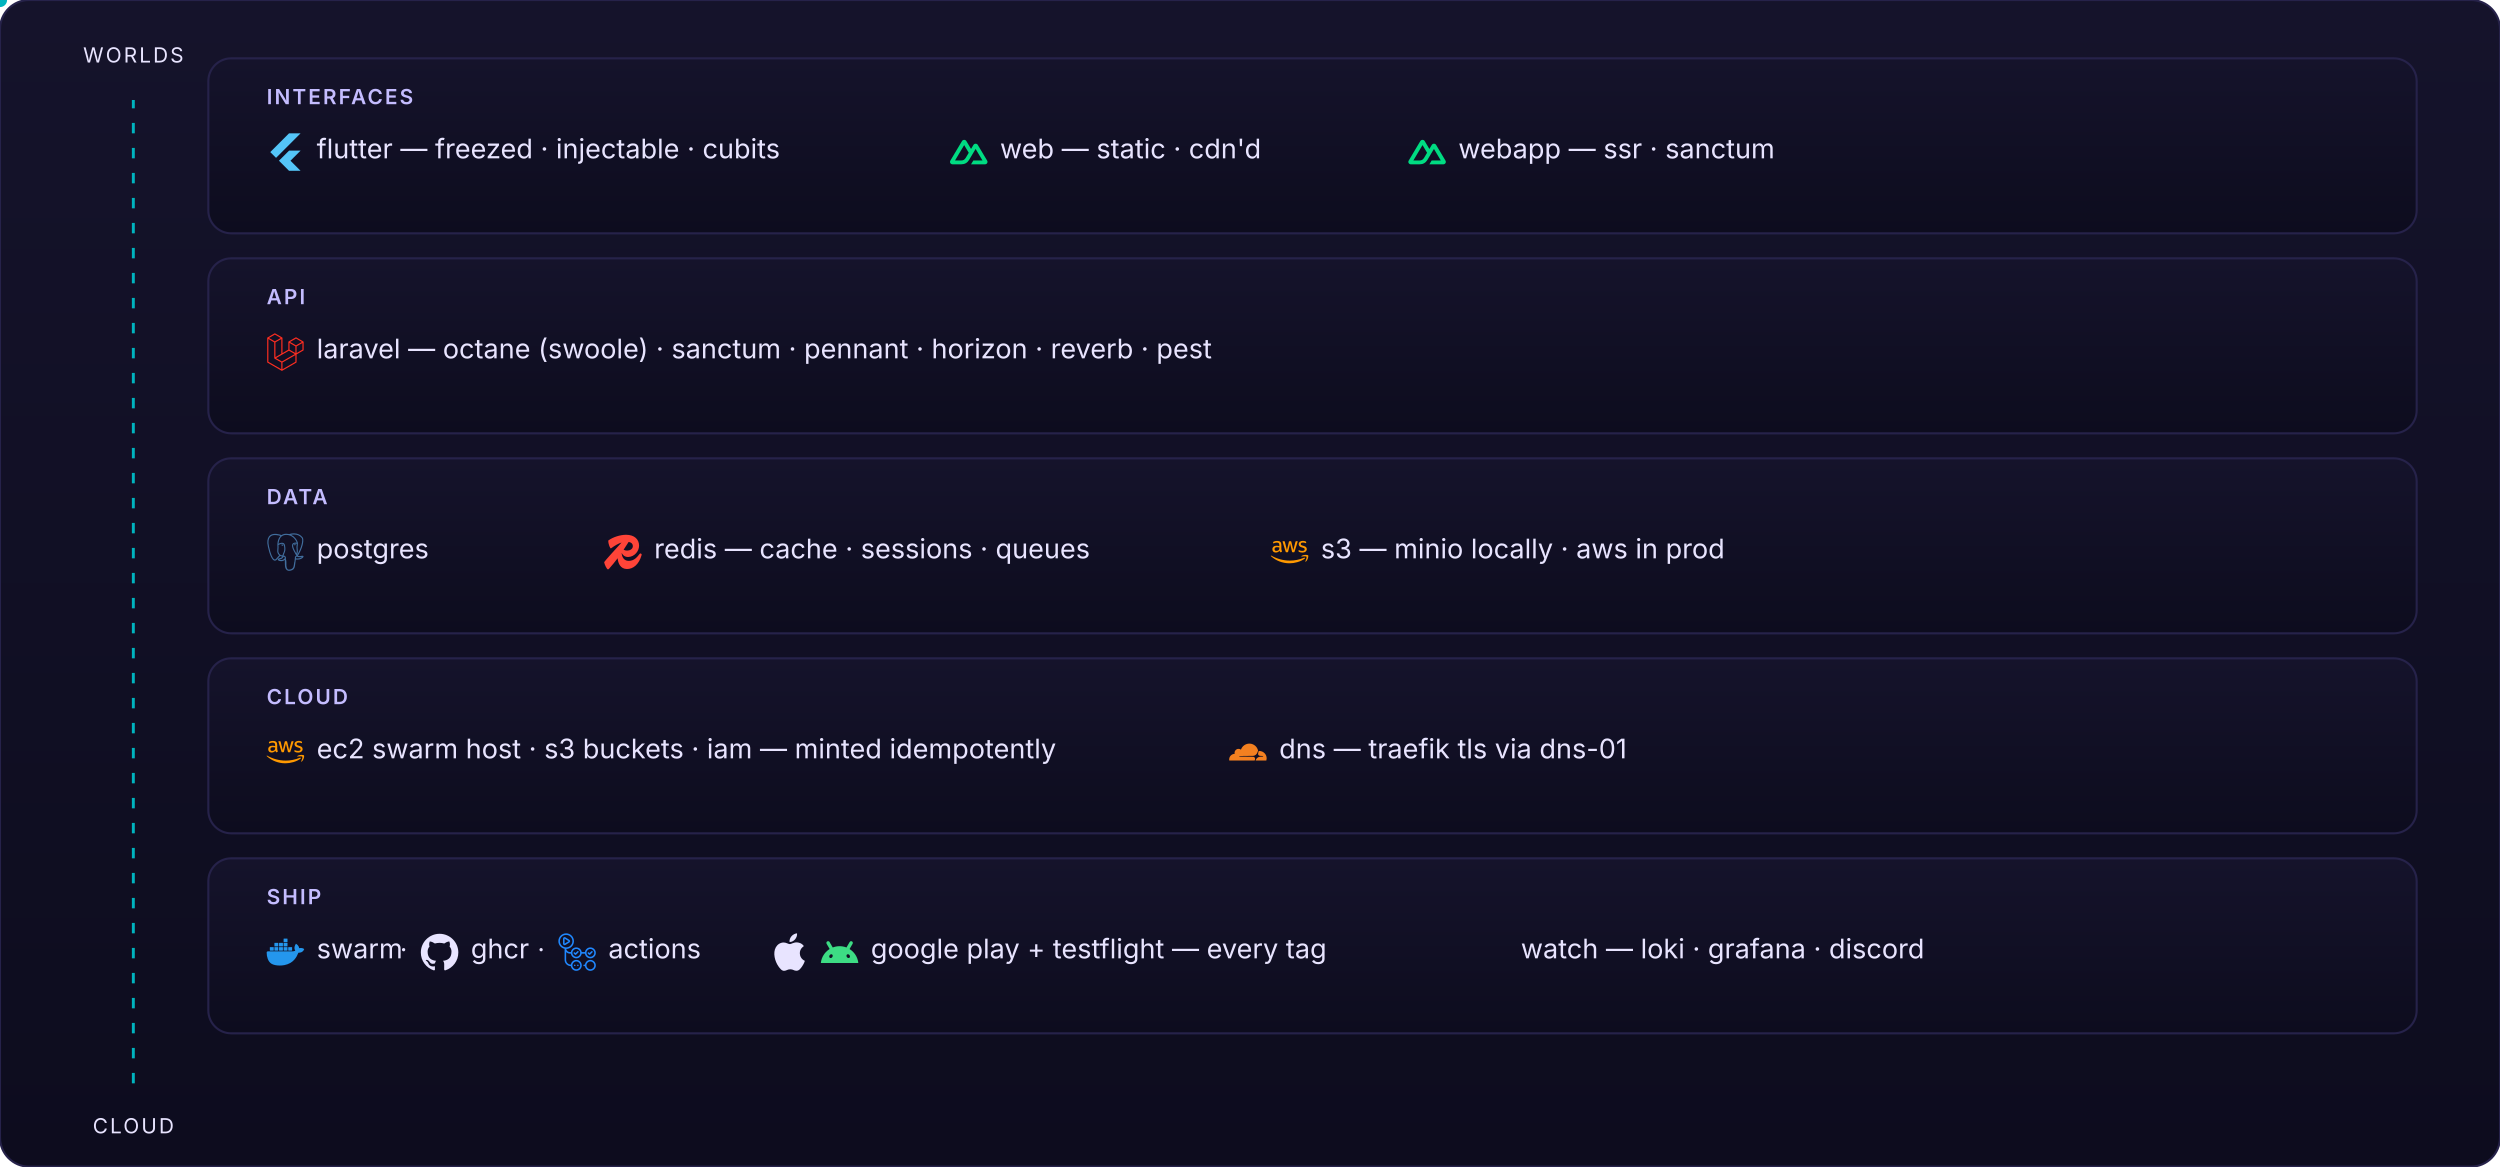
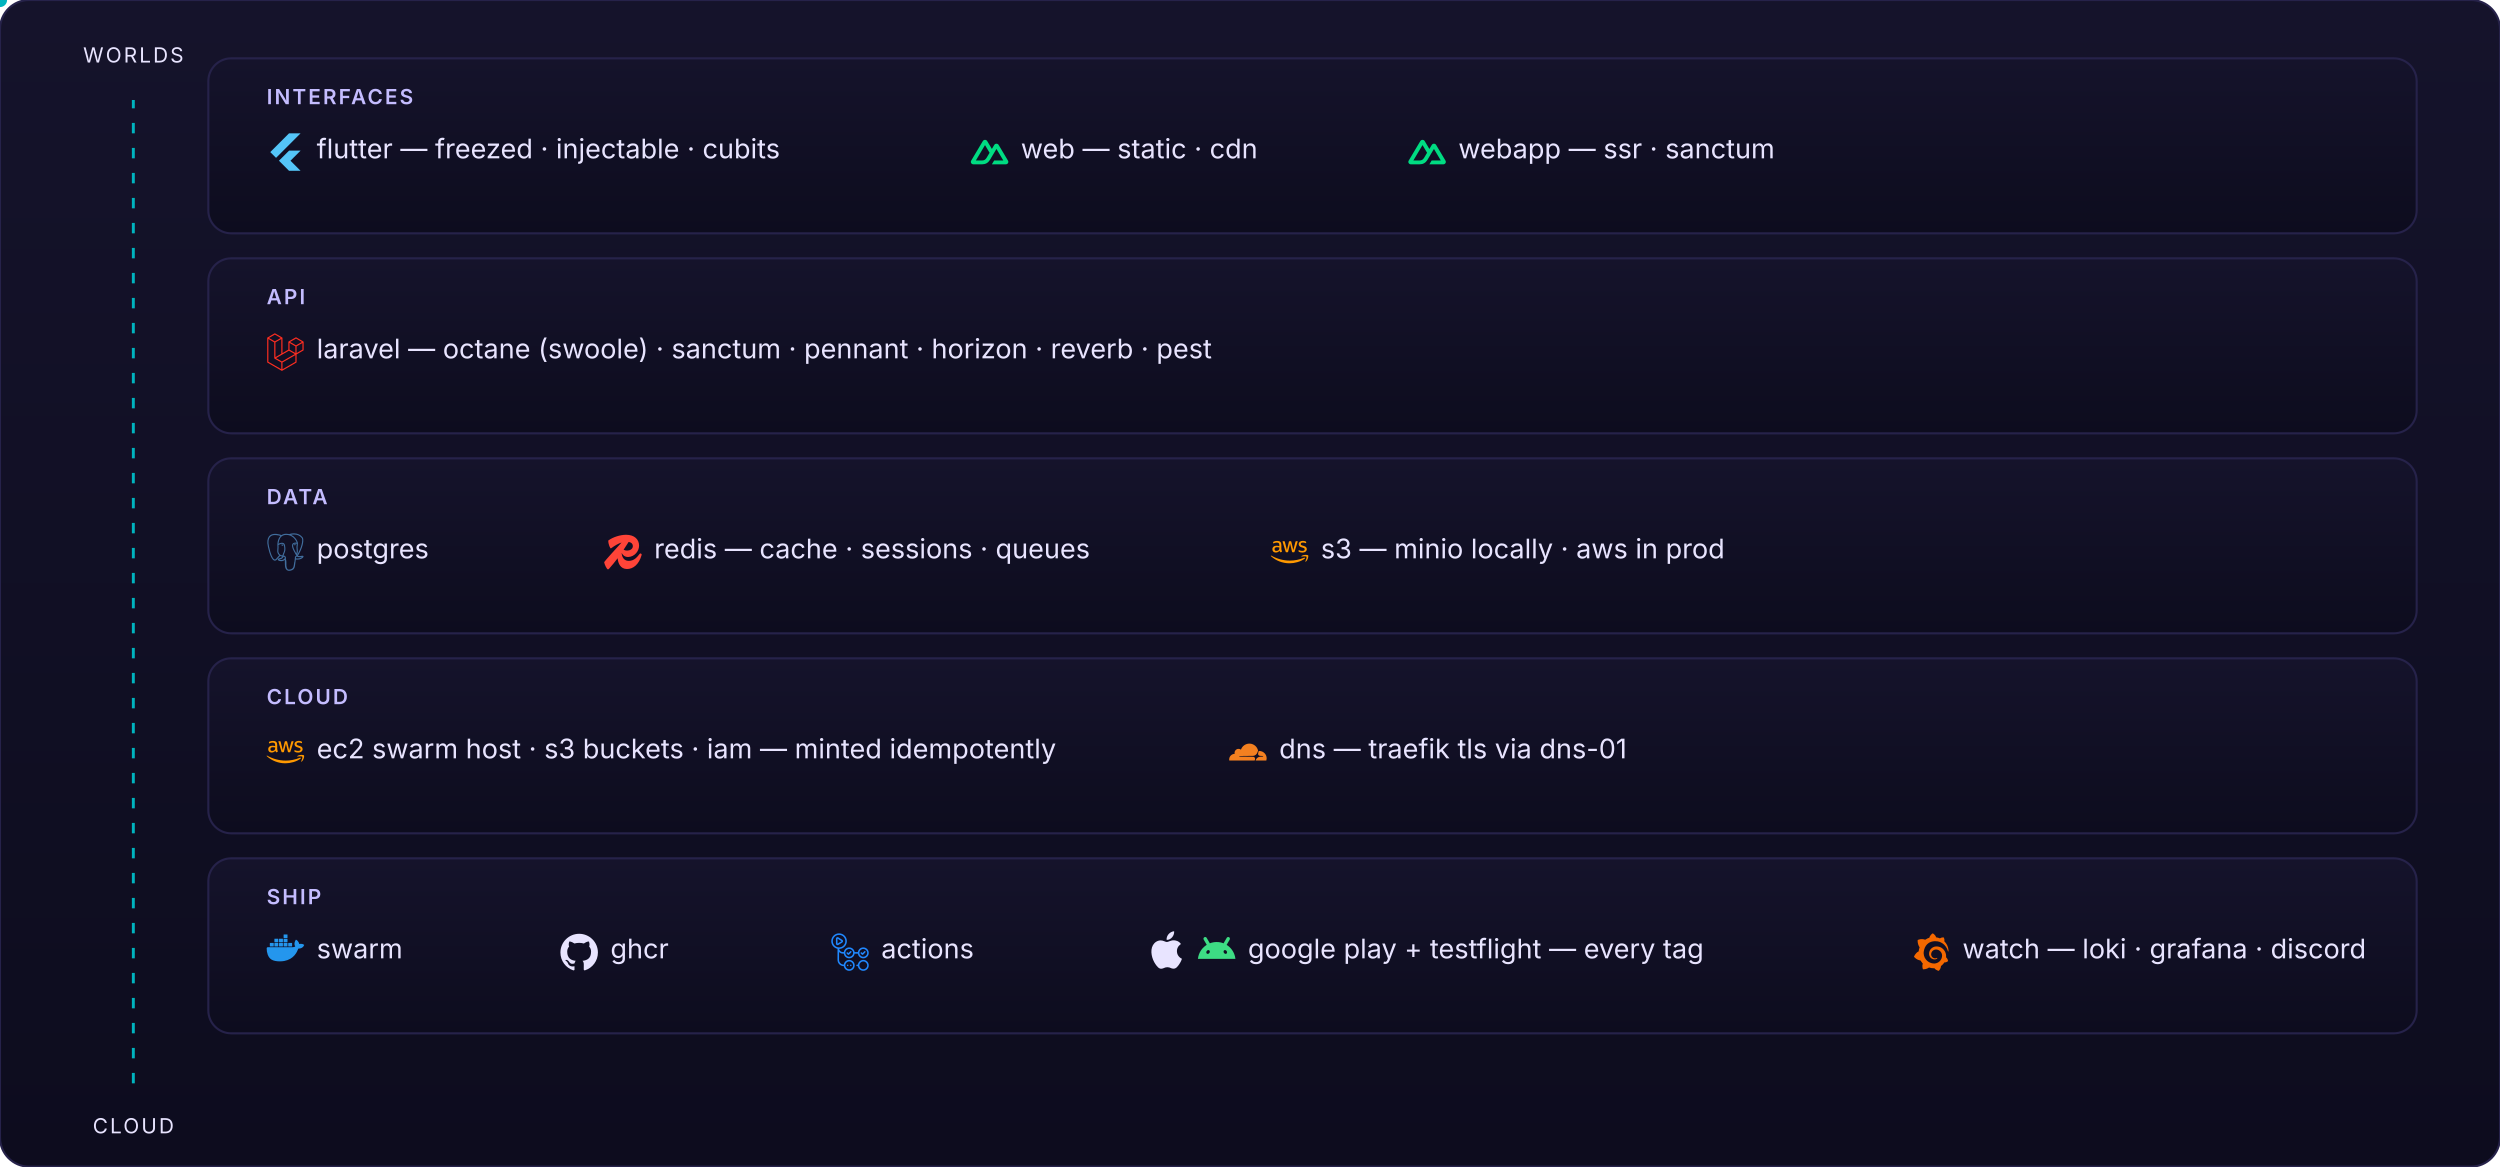
<svg xmlns="http://www.w3.org/2000/svg" width="1200" height="560" viewBox="0 0 1200 560" role="img" aria-label="The stack in five strata — interfaces (flutter, nuxt web and webapp), api (laravel with octane, sanctum, pennant, horizon, reverb, pest), data (postgres, redis, s3), cloud (aws, cloudflare), ship (docker swarm, ghcr, google play plus testflight, loki, grafana, discord) — worlds arise from the cloud substrate upward">
  <defs>
    <linearGradient id="k-fill" x1="0" y1="0" x2="0" y2="1">
      <stop offset="0%" stop-color="#15132b" />
      <stop offset="100%" stop-color="#0d0c1e" />
    </linearGradient>
    <style>
      text { font-family: system-ui, -apple-system, sans-serif; fill: #e8e4ff; }
      .lbl { fill: #c4bcff; font-weight: 600; font-size: 10px; letter-spacing: .1em; }
      .val { font-size: 13px; }
      .slab { fill: url(#k-fill); stroke: #26224a; }
      .spine { stroke: #00b4bf; stroke-width: 1.4; stroke-dasharray: 5 7; animation: dash 1.2s linear infinite reverse; }
      @keyframes dash { to { stroke-dashoffset: -12; } }
    </style>
  </defs>
  <rect width="1200" height="560" rx="14" fill="url(#k-fill)" stroke="#26224a" />
  <line x1="64" y1="520" x2="64" y2="48" class="spine" />
  <circle r="3.4" fill="#00b4bf">
    <animateMotion dur="6s" repeatCount="indefinite" path="M64,520 L64,48" />
  </circle>
  <text x="64" y="544" text-anchor="middle" font-size="10" fill="#a8ecf0" letter-spacing=".1em">CLOUD</text>
  <text x="64" y="30" text-anchor="middle" font-size="10" fill="#c4bcff" letter-spacing=".1em">WORLDS</text>
  <g>
    <rect x="100" y="28" width="1060" height="84" rx="11" class="slab" />
    <text x="128" y="50" class="lbl">INTERFACES</text>
    <g transform="translate(128,64) scale(0.75)">
      <path fill="#54C5F8" d="M14.314 0L2.3 12L6 15.7L21.684.013h-7.357zm.014 11.072L7.857 17.53l6.47 6.47H21.7l-6.46-6.468l6.46-6.46h-7.37z" />
    </g>
    <text x="152" y="76" class="val">flutter — freezed · injectable · cubits</text>
-     <g transform="translate(456,64) scale(0.75)">
+     <g transform="translate(466,64) scale(0.75)">
      <path fill="#00DC82" d="M13.464 19.83h8.922c.283 0 .562-.073.807-.21a1.6 1.6 0 0 0 .591-.574a1.53 1.53 0 0 0 .216-.783a1.53 1.53 0 0 0-.217-.782L17.792 7.414a1.6 1.6 0 0 0-.591-.573a1.65 1.65 0 0 0-.807-.21c-.283 0-.562.073-.807.21a1.6 1.6 0 0 0-.59.573L13.463 9.99L10.47 4.953a1.6 1.6 0 0 0-.591-.573a1.65 1.65 0 0 0-.807-.21c-.284 0-.562.073-.807.21a1.6 1.6 0 0 0-.591.573L.216 17.481a1.53 1.53 0 0 0-.217.782c0 .275.074.545.216.783a1.6 1.6 0 0 0 .59.574c.246.137.525.21.808.21h5.6c2.22 0 3.856-.946 4.982-2.79l2.733-4.593l1.464-2.457l4.395 7.382h-5.859Zm-6.341-2.46l-3.908-.002l5.858-9.842l2.923 4.921l-1.957 3.29c-.748 1.196-1.597 1.632-2.916 1.632" />
    </g>
-     <text x="480" y="76" class="val">web — static · cdn'd</text>
+     <text x="490" y="76" class="val">web — static · cdn</text>
    <g transform="translate(676,64) scale(0.75)">
      <path fill="#00DC82" d="M13.464 19.83h8.922c.283 0 .562-.073.807-.21a1.6 1.6 0 0 0 .591-.574a1.53 1.53 0 0 0 .216-.783a1.53 1.53 0 0 0-.217-.782L17.792 7.414a1.6 1.6 0 0 0-.591-.573a1.65 1.65 0 0 0-.807-.21c-.283 0-.562.073-.807.21a1.6 1.6 0 0 0-.59.573L13.463 9.99L10.47 4.953a1.6 1.6 0 0 0-.591-.573a1.65 1.65 0 0 0-.807-.21c-.284 0-.562.073-.807.21a1.6 1.6 0 0 0-.591.573L.216 17.481a1.53 1.53 0 0 0-.217.782c0 .275.074.545.216.783a1.6 1.6 0 0 0 .59.574c.246.137.525.21.808.21h5.6c2.22 0 3.856-.946 4.982-2.79l2.733-4.593l1.464-2.457l4.395 7.382h-5.859Zm-6.341-2.46l-3.908-.002l5.858-9.842l2.923 4.921l-1.957 3.29c-.748 1.196-1.597 1.632-2.916 1.632" />
    </g>
    <text x="700" y="76" class="val">webapp — ssr · sanctum</text>
  </g>
  <g>
    <rect x="100" y="124" width="1060" height="84" rx="11" class="slab" stroke="#988cff" />
    <text x="128" y="146" class="lbl">API</text>
    <g transform="translate(128,160) scale(0.75)">
      <path fill="#FF2D20" d="M23.642 5.43a.4.4 0 0 1 .014.1v5.149c0 .135-.073.26-.189.326l-4.323 2.49v4.934a.38.38 0 0 1-.188.326L9.93 23.949a.3.3 0 0 1-.066.027l-.024.01a.35.35 0 0 1-.192 0q-.016-.005-.03-.012q-.031-.01-.062-.025L.533 18.755a.38.38 0 0 1-.189-.326V2.974q0-.05.014-.098c.003-.012.01-.02.014-.032a.4.4 0 0 1 .023-.058c.004-.013.015-.022.023-.033l.033-.045l.037-.027q.02-.018.041-.034H.53L5.043.05a.38.38 0 0 1 .375 0L9.93 2.647h.002q.021.015.04.033l.038.027c.013.014.02.03.033.045c.008.011.02.021.025.033q.014.029.024.058c.003.011.01.021.013.032q.014.047.014.098v9.652l3.76-2.164V5.527q0-.05.013-.098q.007-.014.013-.032l.024-.059c.007-.012.018-.02.025-.033l.033-.043q.019-.017.037-.028q.02-.017.041-.032h.001l4.513-2.598a.38.38 0 0 1 .375 0l4.513 2.598c.016.01.027.021.042.031l.036.028l.034.044c.008.012.019.021.024.033a.3.3 0 0 1 .024.06q.01.015.015.032m-.74 5.032V6.179l-1.578.908l-2.182 1.256v4.283zm-4.51 7.75v-4.287l-2.147 1.225l-6.126 3.498v4.325zM1.093 3.624v14.588l8.273 4.761v-4.325l-4.322-2.445l-.002-.003H5.04L5 16.169l-.035-.027l-.001-.002q-.018-.018-.031-.04q-.016-.016-.028-.036h-.002l-.02-.047c-.006-.016-.014-.027-.018-.043l-.008-.057q-.005-.02-.006-.041V5.789l-2.18-1.257zM5.23.81L1.47 2.974l3.76 2.164l3.758-2.164zm1.956 13.505l2.182-1.256V3.624l-1.58.91l-2.182 1.255v9.435zm11.581-10.95l-3.76 2.163l3.76 2.163l3.759-2.164zm-.376 4.978L16.21 7.087l-1.58-.907v4.283l2.182 1.256l1.58.908zm-8.65 9.654l5.514-3.148l2.756-1.572l-3.757-2.163l-4.323 2.489l-3.941 2.27z" />
    </g>
    <text x="152" y="172" class="val">laravel — octane (swoole) · sanctum · pennant · horizon · reverb · pest</text>
  </g>
  <g>
    <rect x="100" y="220" width="1060" height="84" rx="11" class="slab" />
    <text x="128" y="242" class="lbl">DATA</text>
    <g transform="translate(128,256) scale(0.75)">
      <path fill="#416E9E" d="M23.56 14.723a.5.5 0 0 0-.057-.12q-.21-.395-1.007-.231c-1.654.34-2.294.13-2.526-.02c1.342-2.048 2.445-4.522 3.041-6.83c.272-1.05.798-3.523.122-4.73a1.6 1.6 0 0 0-.15-.236C21.693.91 19.8.025 17.51.001c-1.495-.016-2.77.346-3.116.479a10 10 0 0 0-.516-.082a8 8 0 0 0-1.312-.127c-1.182-.019-2.203.264-3.05.84C8.66.79 4.729-.534 2.296 1.19C.935 2.153.309 3.873.43 6.304c.041.818.507 3.334 1.243 5.744q.69 2.26 1.433 3.582q.83 1.493 1.714 1.79c.448.148 1.133.143 1.858-.729a56 56 0 0 1 1.945-2.206c.435.235.906.362 1.39.377v.004a11 11 0 0 0-.247.305c-.339.43-.41.52-1.5.745c-.31.064-1.134.233-1.146.811a.6.6 0 0 0 .091.327c.227.423.922.61 1.015.633c1.335.333 2.505.092 3.372-.679c-.017 2.231.077 4.418.345 5.088c.221.553.762 1.904 2.47 1.904q.375.001.829-.094c1.782-.382 2.556-1.17 2.855-2.906c.15-.87.402-2.875.539-4.101c.017-.07.036-.12.057-.136c0 0 .07-.048.427.03l.044.007l.254.022l.015.001c.847.039 1.911-.142 2.531-.43c.644-.3 1.806-1.033 1.595-1.67M2.37 11.876c-.744-2.435-1.178-4.885-1.212-5.571c-.109-2.172.417-3.683 1.562-4.493c1.837-1.299 4.84-.54 6.108-.13l-.01.01C6.795 3.734 6.843 7.226 6.85 7.44c0 .082.006.199.016.36c.034.586.1 1.68-.074 2.918c-.16 1.15.194 2.276.973 3.089q.12.126.252.237c-.347.371-1.1 1.193-1.903 2.158c-.568.682-.96.551-1.088.508c-.392-.13-.813-.587-1.239-1.322c-.48-.839-.963-2.032-1.415-3.512m6.007 5.088a1.6 1.6 0 0 1-.432-.178c.089-.039.237-.09.483-.14c1.284-.265 1.482-.451 1.915-1a8 8 0 0 1 .367-.443a.4.4 0 0 0 .074-.13c.17-.151.272-.11.436-.042c.156.065.308.26.37.475c.03.102.062.295-.045.445c-.904 1.266-2.222 1.25-3.168 1.013m2.094-3.988l-.052.14c-.133.357-.257.689-.334 1.004c-.667-.002-1.317-.288-1.81-.803c-.628-.655-.913-1.566-.783-2.5c.183-1.308.116-2.447.08-3.059l-.013-.22c.296-.262 1.666-.996 2.643-.772c.446.102.718.406.83.928c.585 2.704.078 3.83-.33 4.736a9 9 0 0 0-.23.546m7.364 4.572q-.024.266-.062.596l-.146.438a.4.4 0 0 0-.018.108c-.006.475-.054.649-.115.87a4.8 4.8 0 0 0-.18 1.057c-.11 1.414-.878 2.227-2.417 2.556c-1.515.325-1.784-.496-2.02-1.221a7 7 0 0 0-.078-.227c-.215-.586-.19-1.412-.157-2.555c.016-.561-.025-1.901-.33-2.646q.006-.44.019-.892a.4.4 0 0 0-.016-.113a2 2 0 0 0-.044-.208c-.122-.428-.42-.786-.78-.935c-.142-.059-.403-.167-.717-.087c.067-.276.183-.587.309-.925l.053-.142c.06-.16.134-.325.213-.5c.426-.948 1.01-2.246.376-5.178c-.237-1.098-1.03-1.634-2.232-1.51c-.72.075-1.38.366-1.709.532a6 6 0 0 0-.196.104c.092-1.106.439-3.174 1.736-4.482a4 4 0 0 1 .303-.276a.35.35 0 0 0 .145-.064c.752-.57 1.695-.85 2.802-.833q.616.01 1.174.081c1.94.355 3.244 1.447 4.036 2.383c.814.962 1.255 1.931 1.431 2.454c-1.323-.134-2.223.127-2.68.78c-.992 1.418.544 4.172 1.282 5.496c.135.242.252.452.289.54c.24.583.551.972.778 1.256c.07.087.138.171.189.245c-.4.116-1.12.383-1.055 1.717a35 35 0 0 1-.084.815c-.046.208-.07.46-.1.766m.89-1.621c-.04-.832.27-.919.597-1.01l.135-.041a1 1 0 0 0 .134.103c.57.376 1.583.421 3.007.134c-.202.177-.519.4-.953.601c-.41.19-1.096.333-1.747.364c-.72.034-1.086-.08-1.173-.151m.57-9.271a7 7 0 0 1-.105 1.001c-.055.358-.112.728-.127 1.177c-.014.436.04.89.093 1.33c.107.887.216 1.8-.207 2.701a4 4 0 0 1-.188-.385a8 8 0 0 0-.325-.617c-.616-1.104-2.057-3.69-1.32-4.744c.38-.543 1.342-.566 2.179-.463m.228 7.013l-.085-.107l-.035-.044c.726-1.2.584-2.387.457-3.439c-.052-.432-.1-.84-.088-1.222c.013-.407.066-.755.118-1.092c.064-.415.13-.844.111-1.35a.6.6 0 0 0 .012-.19c-.046-.486-.6-1.938-1.73-3.253a7.8 7.8 0 0 0-2.688-2.04A9.3 9.3 0 0 1 17.62.746c2.052.046 3.675.814 4.824 2.283a1 1 0 0 1 .067.1c.723 1.356-.276 6.275-2.987 10.54m-8.816-6.116c-.025.18-.31.423-.621.423l-.081-.006a.8.8 0 0 1-.506-.315c-.046-.06-.12-.178-.106-.285a.22.22 0 0 1 .093-.149c.118-.089.352-.122.61-.086c.316.044.642.193.61.418m7.93-.411c.011.08-.049.2-.153.31a.72.72 0 0 1-.408.223l-.075.005c-.293 0-.541-.234-.56-.371c-.024-.177.264-.31.56-.352c.298-.042.612.009.636.185" />
    </g>
    <text x="152" y="268" class="val">postgres</text>
    <g transform="translate(290,256) scale(0.75)">
      <path fill="#FF4438" d="M22.71 13.145c-1.66 2.092-3.452 4.483-7.038 4.483c-3.203 0-4.397-2.825-4.48-5.12c.701 1.484 2.073 2.685 4.214 2.63c4.117-.133 6.94-3.852 6.94-7.239c0-4.05-3.022-6.972-8.268-6.972c-3.752 0-8.4 1.428-11.455 3.685C2.59 6.937 3.885 9.958 4.35 9.626c2.648-1.904 4.748-3.13 6.784-3.744C8.12 9.244.886 17.05 0 18.425c.1 1.261 1.66 4.648 2.424 4.648c.232 0 .431-.133.664-.365a101 101 0 0 0 5.54-6.765c.222 3.104 1.748 6.898 6.014 6.898c3.819 0 7.604-2.756 9.33-8.965c.2-.764-.73-1.361-1.261-.73zm-4.349-5.013c0 1.959-1.926 2.922-3.685 2.922a4.45 4.45 0 0 1-2.235-.568c1.051-1.592 2.092-3.225 3.21-4.973c1.972.334 2.71 1.43 2.71 2.619" />
    </g>
    <text x="314" y="268" class="val">redis — cache · sessions · queues</text>
    <g transform="translate(610,256) scale(0.75)">
      <path fill="#FF9900" d="M6.763 10.036q.002.446.088.71c.064.176.144.368.256.576c.04.063.056.127.056.183q.002.12-.152.24l-.503.335a.4.4 0 0 1-.208.072q-.12-.002-.239-.112a2.5 2.5 0 0 1-.287-.375a6 6 0 0 1-.248-.471q-.934 1.101-2.347 1.101c-.67 0-1.205-.191-1.596-.574q-.588-.575-.59-1.533c0-.678.239-1.23.726-1.644c.487-.415 1.133-.623 1.955-.623c.272 0 .551.024.846.064c.296.04.6.104.918.176v-.583q-.001-.909-.375-1.277c-.255-.248-.686-.367-1.3-.367c-.28 0-.568.031-.863.103q-.443.106-.862.272a2 2 0 0 1-.28.104a.5.5 0 0 1-.127.023q-.168.002-.168-.247v-.391c0-.128.016-.224.056-.28a.6.6 0 0 1 .224-.167a4.6 4.6 0 0 1 1.005-.36a4.8 4.8 0 0 1 1.246-.151c.95 0 1.644.216 2.091.647q.66.645.662 1.963v2.586zm-3.24 1.214c.263 0 .534-.048.822-.144a1.8 1.8 0 0 0 .758-.51a1.3 1.3 0 0 0 .272-.512c.047-.191.08-.423.08-.694v-.335a7 7 0 0 0-.735-.136a6 6 0 0 0-.75-.048c-.535 0-.926.104-1.19.32c-.263.215-.39.518-.39.917c0 .375.095.655.295.846c.191.2.47.296.838.296m6.41.862c-.144 0-.24-.024-.304-.08c-.064-.048-.12-.16-.168-.311L7.586 5.55a1.4 1.4 0 0 1-.072-.32c0-.128.064-.2.191-.2h.783q.227-.001.31.08c.065.048.113.16.16.312l1.342 5.284l1.245-5.284q.058-.24.151-.312a.55.55 0 0 1 .32-.08h.638c.152 0 .256.025.32.08c.063.048.12.16.151.312l1.261 5.348l1.381-5.348q.074-.24.16-.312a.52.52 0 0 1 .311-.08h.743c.127 0 .2.065.2.2c0 .04-.009.08-.017.128a1 1 0 0 1-.056.2l-1.923 6.17q-.072.24-.168.311a.5.5 0 0 1-.303.08h-.687c-.151 0-.255-.024-.32-.08c-.063-.056-.119-.16-.15-.32l-1.238-5.148l-1.23 5.14c-.04.16-.087.264-.15.32c-.065.056-.177.08-.32.08zm10.256.215c-.415 0-.83-.048-1.229-.143c-.399-.096-.71-.2-.918-.32c-.128-.071-.215-.151-.247-.223a.6.6 0 0 1-.048-.224v-.407c0-.167.064-.247.183-.247q.072 0 .144.024c.048.016.12.048.2.08q.408.181.878.279c.319.064.63.096.95.096c.502 0 .894-.088 1.165-.264a.86.86 0 0 0 .415-.758a.78.78 0 0 0-.215-.559c-.144-.151-.416-.287-.807-.415l-1.157-.36c-.583-.183-1.014-.454-1.277-.813a1.9 1.9 0 0 1-.4-1.158q0-.502.216-.886c.144-.255.335-.479.575-.654c.24-.184.51-.32.83-.415c.32-.096.655-.136 1.006-.136c.175 0 .359.008.535.032c.183.024.35.056.518.088q.24.058.455.127q.216.072.336.144a.7.7 0 0 1 .24.2a.43.43 0 0 1 .071.263v.375q-.002.254-.184.256a.8.8 0 0 1-.303-.096a3.65 3.65 0 0 0-1.532-.311c-.455 0-.815.071-1.062.223s-.375.383-.375.71c0 .224.08.416.24.567c.159.152.454.304.877.44l1.134.358c.574.184.99.44 1.237.767s.367.702.367 1.117c0 .343-.072.655-.207.926a2.2 2.2 0 0 1-.583.703c-.248.2-.543.343-.886.447c-.36.111-.734.167-1.142.167m1.509 3.88c-2.626 1.94-6.442 2.969-9.722 2.969c-4.598 0-8.74-1.7-11.87-4.526c-.247-.223-.024-.527.272-.351c3.384 1.963 7.559 3.153 11.877 3.153c2.914 0 6.114-.607 9.06-1.852c.439-.2.814.287.383.607m1.094-1.246c-.336-.43-2.22-.207-3.074-.103c-.255.032-.295-.192-.063-.36c1.5-1.053 3.967-.75 4.254-.399c.287.36-.08 2.826-1.485 4.007c-.215.184-.423.088-.327-.151c.32-.79 1.03-2.57.695-2.994" />
    </g>
    <text x="634" y="268" class="val">s3 — minio locally · aws in prod</text>
  </g>
  <g>
    <rect x="100" y="316" width="1060" height="84" rx="11" class="slab" />
    <text x="128" y="338" class="lbl">CLOUD</text>
    <g transform="translate(128,352) scale(0.75)">
      <path fill="#FF9900" d="M6.763 10.036q.002.446.088.71c.064.176.144.368.256.576c.04.063.056.127.056.183q.002.12-.152.24l-.503.335a.4.4 0 0 1-.208.072q-.12-.002-.239-.112a2.5 2.5 0 0 1-.287-.375a6 6 0 0 1-.248-.471q-.934 1.101-2.347 1.101c-.67 0-1.205-.191-1.596-.574q-.588-.575-.59-1.533c0-.678.239-1.23.726-1.644c.487-.415 1.133-.623 1.955-.623c.272 0 .551.024.846.064c.296.04.6.104.918.176v-.583q-.001-.909-.375-1.277c-.255-.248-.686-.367-1.3-.367c-.28 0-.568.031-.863.103q-.443.106-.862.272a2 2 0 0 1-.28.104a.5.5 0 0 1-.127.023q-.168.002-.168-.247v-.391c0-.128.016-.224.056-.28a.6.6 0 0 1 .224-.167a4.6 4.6 0 0 1 1.005-.36a4.8 4.8 0 0 1 1.246-.151c.95 0 1.644.216 2.091.647q.66.645.662 1.963v2.586zm-3.24 1.214c.263 0 .534-.048.822-.144a1.8 1.8 0 0 0 .758-.51a1.3 1.3 0 0 0 .272-.512c.047-.191.08-.423.08-.694v-.335a7 7 0 0 0-.735-.136a6 6 0 0 0-.75-.048c-.535 0-.926.104-1.19.32c-.263.215-.39.518-.39.917c0 .375.095.655.295.846c.191.2.47.296.838.296m6.41.862c-.144 0-.24-.024-.304-.08c-.064-.048-.12-.16-.168-.311L7.586 5.55a1.4 1.4 0 0 1-.072-.32c0-.128.064-.2.191-.2h.783q.227-.001.31.08c.065.048.113.16.16.312l1.342 5.284l1.245-5.284q.058-.24.151-.312a.55.55 0 0 1 .32-.08h.638c.152 0 .256.025.32.08c.063.048.12.16.151.312l1.261 5.348l1.381-5.348q.074-.24.16-.312a.52.52 0 0 1 .311-.08h.743c.127 0 .2.065.2.2c0 .04-.009.08-.017.128a1 1 0 0 1-.056.2l-1.923 6.17q-.072.24-.168.311a.5.5 0 0 1-.303.08h-.687c-.151 0-.255-.024-.32-.08c-.063-.056-.119-.16-.15-.32l-1.238-5.148l-1.23 5.14c-.04.16-.087.264-.15.32c-.065.056-.177.08-.32.08zm10.256.215c-.415 0-.83-.048-1.229-.143c-.399-.096-.71-.2-.918-.32c-.128-.071-.215-.151-.247-.223a.6.6 0 0 1-.048-.224v-.407c0-.167.064-.247.183-.247q.072 0 .144.024c.048.016.12.048.2.08q.408.181.878.279c.319.064.63.096.95.096c.502 0 .894-.088 1.165-.264a.86.86 0 0 0 .415-.758a.78.78 0 0 0-.215-.559c-.144-.151-.416-.287-.807-.415l-1.157-.36c-.583-.183-1.014-.454-1.277-.813a1.9 1.9 0 0 1-.4-1.158q0-.502.216-.886c.144-.255.335-.479.575-.654c.24-.184.51-.32.83-.415c.32-.096.655-.136 1.006-.136c.175 0 .359.008.535.032c.183.024.35.056.518.088q.24.058.455.127q.216.072.336.144a.7.7 0 0 1 .24.2a.43.43 0 0 1 .071.263v.375q-.002.254-.184.256a.8.8 0 0 1-.303-.096a3.65 3.65 0 0 0-1.532-.311c-.455 0-.815.071-1.062.223s-.375.383-.375.71c0 .224.08.416.24.567c.159.152.454.304.877.44l1.134.358c.574.184.99.44 1.237.767s.367.702.367 1.117c0 .343-.072.655-.207.926a2.2 2.2 0 0 1-.583.703c-.248.2-.543.343-.886.447c-.36.111-.734.167-1.142.167m1.509 3.88c-2.626 1.94-6.442 2.969-9.722 2.969c-4.598 0-8.74-1.7-11.87-4.526c-.247-.223-.024-.527.272-.351c3.384 1.963 7.559 3.153 11.877 3.153c2.914 0 6.114-.607 9.06-1.852c.439-.2.814.287.383.607m1.094-1.246c-.336-.43-2.22-.207-3.074-.103c-.255.032-.295-.192-.063-.36c1.5-1.053 3.967-.75 4.254-.399c.287.36-.08 2.826-1.485 4.007c-.215.184-.423.088-.327-.151c.32-.79 1.03-2.57.695-2.994" />
    </g>
    <text x="152" y="364" class="val">ec2 swarm host · s3 buckets · iam — minted idempotently</text>
    <g transform="translate(590,352) scale(0.75)">
      <path fill="#F38020" d="M16.509 16.845c.147-.507.09-.971-.155-1.316c-.225-.316-.605-.499-1.062-.52l-8.66-.113a.16.16 0 0 1-.133-.07a.2.2 0 0 1-.02-.156a.24.24 0 0 1 .203-.156l8.736-.113c1.035-.049 2.16-.886 2.554-1.913l.499-1.302a.27.27 0 0 0 .014-.168a5.689 5.689 0 0 0-10.937-.584a2.58 2.58 0 0 0-1.794-.498a2.56 2.56 0 0 0-2.223 3.18A3.634 3.634 0 0 0 0 16.751q.002.264.035.527a.174.174 0 0 0 .17.148h15.98a.22.22 0 0 0 .204-.155zm2.757-5.564c-.077 0-.161 0-.239.011c-.056 0-.105.042-.127.098l-.337 1.174c-.148.507-.092.971.154 1.317c.225.316.605.498 1.062.52l1.844.113c.056 0 .105.026.133.07a.2.2 0 0 1 .021.156a.24.24 0 0 1-.204.156l-1.92.112c-1.042.049-2.159.887-2.553 1.914l-.141.358c-.028.072.021.142.099.142h6.597a.174.174 0 0 0 .17-.126a5 5 0 0 0 .175-1.28a4.74 4.74 0 0 0-4.734-4.727" />
    </g>
    <text x="614" y="364" class="val">dns — traefik tls via dns-01</text>
  </g>
  <g>
    <rect x="100" y="412" width="1060" height="84" rx="11" class="slab" />
    <text x="128" y="434" class="lbl">SHIP</text>
-     <g transform="translate(128,448) scale(0.75)">
+     <g transform="translate(128,446) scale(0.75)">
      <path fill="#2496ED" d="M13.983 11.078h2.119a.186.186 0 0 0 .186-.185V9.006a.186.186 0 0 0-.186-.186h-2.119a.185.185 0 0 0-.185.185v1.888c0 .102.083.185.185.185m-2.954-5.43h2.118a.186.186 0 0 0 .186-.186V3.574a.186.186 0 0 0-.186-.185h-2.118a.185.185 0 0 0-.185.185v1.888c0 .102.082.185.185.185m0 2.716h2.118a.187.187 0 0 0 .186-.186V6.29a.186.186 0 0 0-.186-.185h-2.118a.185.185 0 0 0-.185.185v1.887c0 .102.082.185.185.186m-2.93 0h2.12a.186.186 0 0 0 .184-.186V6.29a.185.185 0 0 0-.185-.185H8.1a.185.185 0 0 0-.185.185v1.887c0 .102.083.185.185.186m-2.964 0h2.119a.186.186 0 0 0 .185-.186V6.29a.185.185 0 0 0-.185-.185H5.136a.186.186 0 0 0-.186.185v1.887c0 .102.084.185.186.186m5.893 2.715h2.118a.186.186 0 0 0 .186-.185V9.006a.186.186 0 0 0-.186-.186h-2.118a.185.185 0 0 0-.185.185v1.888c0 .102.082.185.185.185m-2.93 0h2.12a.185.185 0 0 0 .184-.185V9.006a.185.185 0 0 0-.184-.186h-2.12a.185.185 0 0 0-.184.185v1.888c0 .102.083.185.185.185m-2.964 0h2.119a.185.185 0 0 0 .185-.185V9.006a.185.185 0 0 0-.184-.186h-2.12a.186.186 0 0 0-.186.186v1.887c0 .102.084.185.186.185m-2.92 0h2.12a.185.185 0 0 0 .184-.185V9.006a.185.185 0 0 0-.184-.186h-2.12a.185.185 0 0 0-.184.185v1.888c0 .102.082.185.185.185M23.763 9.89c-.065-.051-.672-.51-1.954-.51q-.508.001-1.01.087c-.248-1.7-1.653-2.53-1.716-2.566l-.344-.199l-.226.327c-.284.438-.49.922-.612 1.43c-.23.97-.09 1.882.403 2.661c-.595.332-1.55.413-1.744.42H.751a.75.75 0 0 0-.75.748a11.4 11.4 0 0 0 .692 4.062c.545 1.428 1.355 2.48 2.41 3.124c1.18.723 3.1 1.137 5.275 1.137a15.7 15.7 0 0 0 2.93-.266a12.3 12.3 0 0 0 3.823-1.389a10.5 10.5 0 0 0 2.61-2.136c1.252-1.418 1.998-2.997 2.553-4.4h.221c1.372 0 2.215-.549 2.68-1.009c.309-.293.55-.65.707-1.046l.098-.288Z" />
    </g>
    <text x="152" y="460" class="val">swarm</text>
-     <text x="192" y="460" fill="#9d97c9">·</text>
-     <g transform="translate(202,448) scale(0.75)">
+     <g transform="translate(269,448) scale(0.75)">
      <path fill="#E8E4FF" d="M12 .297c-6.63 0-12 5.373-12 12c0 5.303 3.438 9.8 8.205 11.385c.6.113.82-.258.82-.577c0-.285-.01-1.04-.015-2.04c-3.338.724-4.042-1.61-4.042-1.61C4.422 18.07 3.633 17.7 3.633 17.7c-1.087-.744.084-.729.084-.729c1.205.084 1.838 1.236 1.838 1.236c1.07 1.835 2.809 1.305 3.495.998c.108-.776.417-1.305.76-1.605c-2.665-.3-5.466-1.332-5.466-5.93c0-1.31.465-2.38 1.235-3.22c-.135-.303-.54-1.523.105-3.176c0 0 1.005-.322 3.3 1.23c.96-.267 1.98-.399 3-.405c1.02.006 2.04.138 3 .405c2.28-1.552 3.285-1.23 3.285-1.23c.645 1.653.24 2.873.12 3.176c.765.84 1.23 1.91 1.23 3.22c0 4.61-2.805 5.625-5.475 5.92c.42.36.81 1.096.81 2.22c0 1.606-.015 2.896-.015 3.286c0 .315.21.69.825.57C20.565 22.092 24 17.592 24 12.297c0-6.627-5.373-12-12-12" />
    </g>
-     <text x="226" y="460" class="val">ghcr</text>
-     <text x="258" y="460" fill="#9d97c9">·</text>
-     <g transform="translate(268,448) scale(0.75)">
+     <text x="293" y="460" class="val">ghcr</text>
+     <g transform="translate(399,448) scale(0.75)">
      <path fill="#2088FF" d="M10.984 13.836a.5.5 0 0 1-.353-.146l-.745-.743a.5.5 0 1 1 .706-.708l.392.391l1.181-1.18a.5.5 0 0 1 .708.707l-1.535 1.533a.5.5 0 0 1-.354.146m9.353-.147l1.534-1.532a.5.5 0 0 0-.707-.707l-1.181 1.18l-.392-.391a.5.5 0 1 0-.706.708l.746.743a.497.497 0 0 0 .706-.001M4.527 7.452l2.557-1.585A1 1 0 0 0 7.09 4.17L4.533 2.56A1 1 0 0 0 3 3.406v3.196a1.001 1.001 0 0 0 1.527.85m2.03-2.436L4 6.602V3.406zM24 12.5c0 1.93-1.57 3.5-3.5 3.5a3.5 3.5 0 0 1-3.46-3h-2.08a3.5 3.5 0 0 1-3.46 3a3.5 3.5 0 0 1-3.46-3h-.558c-.972 0-1.85-.399-2.482-1.042V17c0 1.654 1.346 3 3 3h.04c.244-1.693 1.7-3 3.46-3c1.93 0 3.5 1.57 3.5 3.5S13.43 24 11.5 24a3.5 3.5 0 0 1-3.46-3H8c-2.206 0-4-1.794-4-4V9.899A5.01 5.01 0 0 1 0 5c0-2.757 2.243-5 5-5s5 2.243 5 5a5.005 5.005 0 0 1-4.952 4.998A2.48 2.48 0 0 0 7.482 12h.558c.244-1.693 1.7-3 3.46-3a3.5 3.5 0 0 1 3.46 3h2.08a3.5 3.5 0 0 1 3.46-3c1.93 0 3.5 1.57 3.5 3.5m-15 8c0 1.378 1.122 2.5 2.5 2.5s2.5-1.122 2.5-2.5s-1.122-2.5-2.5-2.5S9 19.122 9 20.5M5 9c2.206 0 4-1.794 4-4S7.206 1 5 1S1 2.794 1 5s1.794 4 4 4m9 3.5c0-1.378-1.122-2.5-2.5-2.5S9 11.122 9 12.5s1.122 2.5 2.5 2.5s2.5-1.122 2.5-2.5m9 0c0-1.378-1.122-2.5-2.5-2.5S18 11.122 18 12.5s1.122 2.5 2.5 2.5s2.5-1.122 2.5-2.5m-13 8a.5.5 0 1 0 1 0a.5.5 0 0 0-1 0m2 0a.5.5 0 1 0 1 0a.5.5 0 0 0-1 0m12 0c0 1.93-1.57 3.5-3.5 3.5a3.5 3.5 0 0 1-3.46-3.002l-.021.005l-.506.017h-.017a.5.5 0 0 1-.016-.999l.506-.017c.018-.002.035.006.052.007A3.5 3.5 0 0 1 20.5 17c1.93 0 3.5 1.57 3.5 3.5m-1 0c0-1.378-1.122-2.5-2.5-2.5S18 19.122 18 20.5s1.122 2.5 2.5 2.5s2.5-1.122 2.5-2.5" />
    </g>
-     <text x="292" y="460" class="val">actions</text>
-     <g transform="translate(370,448) scale(0.75)">
+     <text x="423" y="460" class="val">actions</text>
+     <g transform="translate(551,447) scale(0.75)">
      <path fill="#E8E4FF" d="M12.152 6.896c-.948 0-2.415-1.078-3.96-1.04c-2.04.027-3.91 1.183-4.961 3.014c-2.117 3.675-.546 9.103 1.519 12.09c1.013 1.454 2.208 3.09 3.792 3.039c1.52-.065 2.09-.987 3.935-.987c1.831 0 2.35.987 3.96.948c1.637-.026 2.676-1.48 3.676-2.948c1.156-1.688 1.636-3.325 1.662-3.415c-.039-.013-3.182-1.221-3.22-4.857c-.026-3.04 2.48-4.494 2.597-4.559c-1.429-2.09-3.623-2.324-4.39-2.376c-2-.156-3.675 1.09-4.61 1.09zM15.53 3.83c.843-1.012 1.4-2.427 1.245-3.83c-1.207.052-2.662.805-3.532 1.818c-.78.896-1.454 2.338-1.273 3.714c1.338.104 2.715-.688 3.559-1.701" />
    </g>
-     <g transform="translate(394,448) scale(0.75)">
+     <g transform="translate(575,446) scale(0.75)">
      <path fill="#3DDC84" d="M18.44 5.559q-1.015 1.748-2.028 3.498q-.055-.023-.111-.043a12.1 12.1 0 0 0-8.68.033C7.537 8.897 5.868 6.026 5.6 5.56a1 1 0 0 0-.141-.19a1.104 1.104 0 0 0-1.768 1.298c1.947 3.37-.096-.216 1.948 3.36c.017.03-.495.263-1.393 1.017C2.9 12.176.452 14.772 0 18.99h24a11.7 11.7 0 0 0-.746-3.068a12.1 12.1 0 0 0-2.74-4.184a12 12 0 0 0-2.131-1.687c.66-1.122 1.312-2.256 1.965-3.385a1.11 1.11 0 0 0-.008-1.12a1.1 1.1 0 0 0-.852-.532c-.522-.054-.939.313-1.049.545m-.04 8.46c.395.593.324 1.331-.156 1.65c-.48.32-1.188.1-1.582-.493s-.324-1.33.156-1.65c.473-.316 1.182-.11 1.582.494m-11.193-.492c.48.32.55 1.058.156 1.65c-.394.593-1.103.815-1.584.495c-.48-.32-.55-1.058-.156-1.65c.4-.603 1.109-.811 1.584-.495" />
    </g>
-     <text x="418" y="460" class="val">google play + testflight — every tag</text>
-     <text x="730" y="460" class="val">watch — loki · grafana · discord</text>
+     <text x="599" y="460" class="val">google play + testflight — every tag</text>
+     <g transform="translate(918,448) scale(0.75)">
+       <path fill="#F46800" d="M23.02 10.59a8.6 8.6 0 0 0-.862-3.034a8.9 8.9 0 0 0-1.789-2.445c.337-1.342-.413-2.505-.413-2.505c-1.292-.08-2.113.4-2.416.62l-.154-.064q-.33-.134-.677-.247q-.348-.11-.711-.197a10 10 0 0 0-.875-.161C14.557.753 12.94 0 12.94 0c-1.804 1.145-2.147 2.744-2.147 2.744l-.018.093q-.149.042-.298.088c-.138.042-.275.094-.413.143c-.138.055-.275.107-.41.166a9 9 0 0 0-1.557.87l-.063-.029c-2.497-.955-4.716.195-4.716.195c-.203 2.658.996 4.33 1.235 4.636a11.6 11.6 0 0 0-.607 2.635C1.636 12.677.953 15.014.953 15.014c1.926 2.214 4.171 2.351 4.171 2.351q.005-.002.006-.005c.285.509.615.994.986 1.446q.235.284.488.548c-.704 2.009.099 3.68.099 3.68c2.144.08 3.553-.937 3.849-1.173a9.8 9.8 0 0 0 3.164.501h.08l.055-.003l.107-.002l.103-.005l.003.002c1.01 1.44 2.788 1.646 2.788 1.646c1.264-1.332 1.337-2.653 1.337-2.94v-.058l-.003-.06q.4-.28.758-.6a8 8 0 0 0 1.415-1.7c1.43.083 2.437-.885 2.437-.885c-.236-1.49-1.085-2.216-1.264-2.354l-.018-.013l-.016-.013l-.031-.02q.013-.137.02-.27q.016-.244.016-.48v-.253l-.005-.098l-.008-.135a2 2 0 0 0-.01-.13q-.005-.063-.013-.125l-.016-.124l-.018-.122a6.2 6.2 0 0 0-2.032-3.73a6 6 0 0 0-3.222-1.46a6 6 0 0 0-.85-.048l-.107.002h-.063l-.044.003l-.104.008a4.78 4.78 0 0 0-3.335 1.695c-.332.4-.592.84-.768 1.297a4.6 4.6 0 0 0-.312 1.817l.003.091l.013.164a3.6 3.6 0 0 0 .698 1.82a3.53 3.53 0 0 0 1.827 1.282c.33.098.66.14.971.137q.06 0 .114-.002l.063-.003l.062-.003q.05-.004.099-.01l.028-.003l.031-.005l.06-.008a1 1 0 0 0 .112-.02c.036-.008.072-.013.109-.024a2.6 2.6 0 0 0 .914-.415q.042-.03.085-.065a.25.25 0 0 0 .039-.35a.244.244 0 0 0-.309-.06l-.078.042q-.135.066-.283.116a2.5 2.5 0 0 1-.475.096q-.04.005-.083.006l-.083.002l-.08-.002l-.102-.006h-.012l-.024.006l-.044-.006q-.046-.004-.091-.01a2.6 2.6 0 0 1-.724-.213a2.6 2.6 0 0 1-.667-.438a2.52 2.52 0 0 1-.805-1.475a2.3 2.3 0 0 1-.029-.444l.006-.122v-.023l.002-.031l.005-.06a3.16 3.16 0 0 1 1.352-2.29a3.1 3.1 0 0 1 .937-.43a3 3 0 0 1 .776-.101h.06l.07.002l.045.003h.026l.07.005a4 4 0 0 1 1.635.49a3.94 3.94 0 0 1 1.602 1.662a3.8 3.8 0 0 1 .397 1.414l.005.076l.003.075l.002.075c0 .024.003.052 0 .07v.065l-.002.073l-.008.174a6 6 0 0 1-.08.639a5 5 0 0 1-.267.927a5.3 5.3 0 0 1-.624 1.13a5.05 5.05 0 0 1-3.237 2.014a5 5 0 0 1-.649.066l-.039.003h-.287a6.6 6.6 0 0 1-1.716-.265a6.8 6.8 0 0 1-3.4-2.274a7 7 0 0 1-.746-1.15a6.6 6.6 0 0 1-.714-2.596l-.005-.083l-.002-.02v-.056l-.003-.073v-.096l-.003-.104v-.07l.003-.163c.008-.22.026-.45.054-.678a9 9 0 0 1 .28-1.355q.192-.668.473-1.277a7 7 0 0 1 1.456-2.1a6 6 0 0 1 .953-.763q.253-.166.524-.306c.089-.05.182-.091.273-.135l.138-.062a7 7 0 0 1 .714-.267l.145-.045c.049-.015.098-.026.148-.041q.147-.042.296-.076c.049-.013.1-.02.15-.033l.15-.032l.151-.028l.076-.013l.075-.01l.153-.024c.057-.01.114-.013.171-.023l.169-.021l.106-.01l.073-.008l.036-.003l.042-.002l.171-.01l.086-.006h.023l.037-.003l.145-.007a8 8 0 0 1 1.708.125a8 8 0 0 1 2.048.68a8.3 8.3 0 0 1 1.672 1.09l.09.077l.089.078c.06.052.114.107.171.159q.085.079.166.16q.08.08.159.164a8.7 8.7 0 0 1 1.41 1.978c.012.026.028.052.04.078l.04.078l.075.156c.023.051.05.1.07.153l.065.15a9 9 0 0 1 .45 1.34a.19.19 0 0 0 .201.142a.186.186 0 0 0 .172-.184q.015-.37-.024-.856z" />
+     </g>
+     <text x="942" y="460" class="val">watch — loki · grafana · discord</text>
  </g>
</svg>
